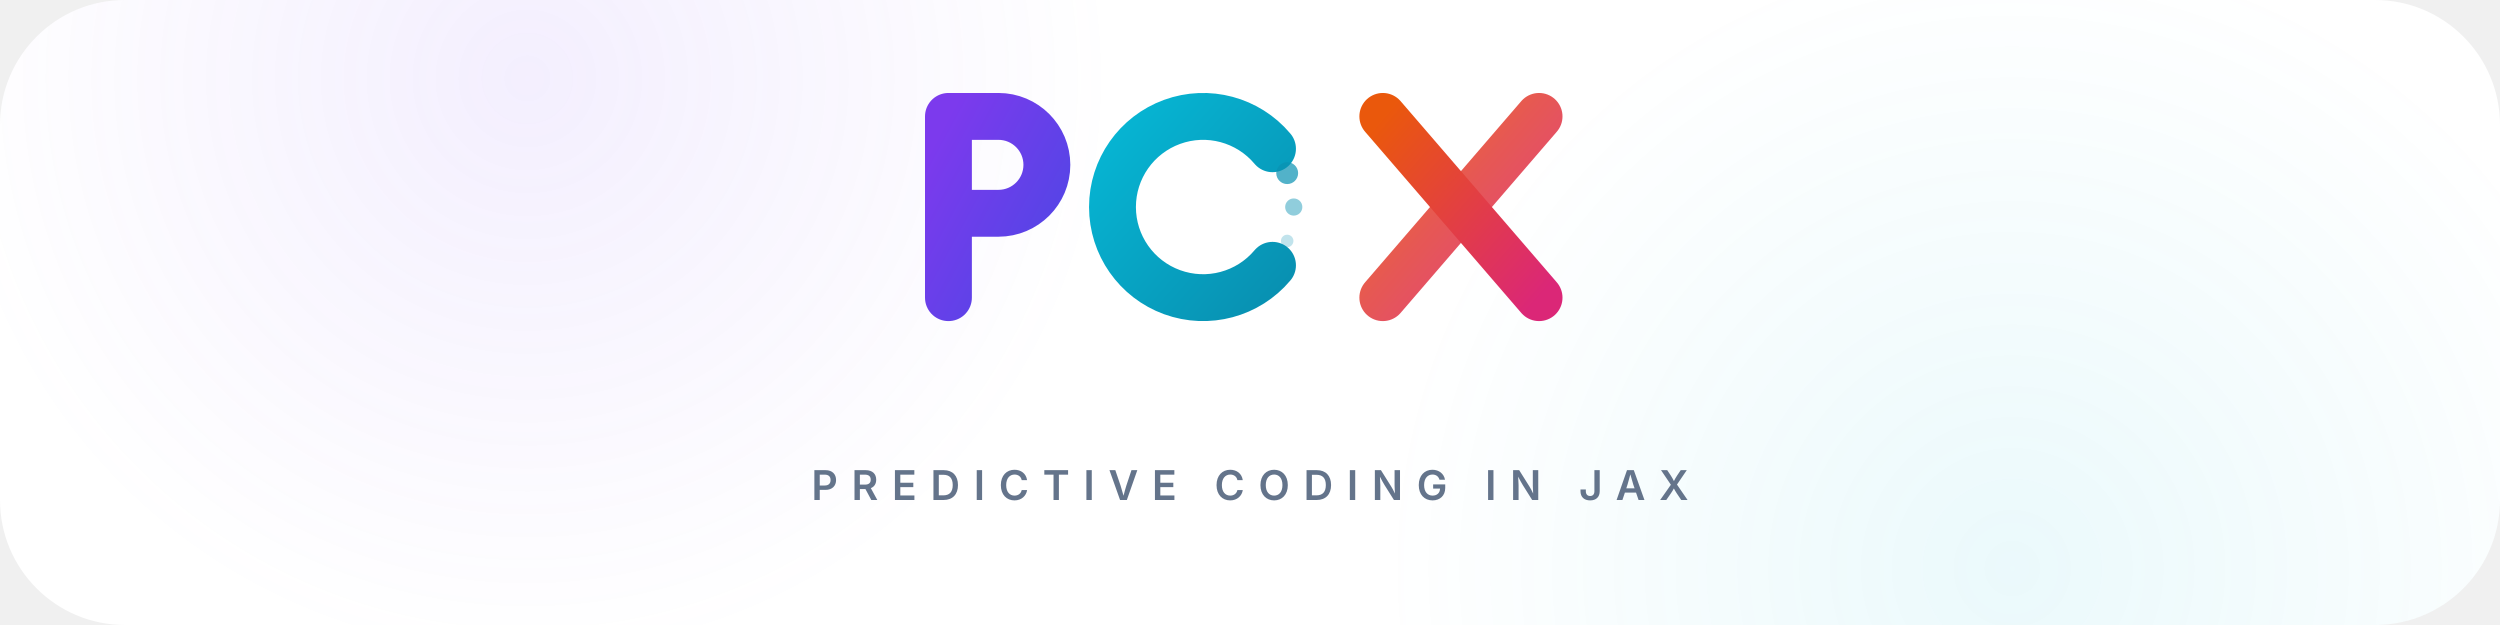
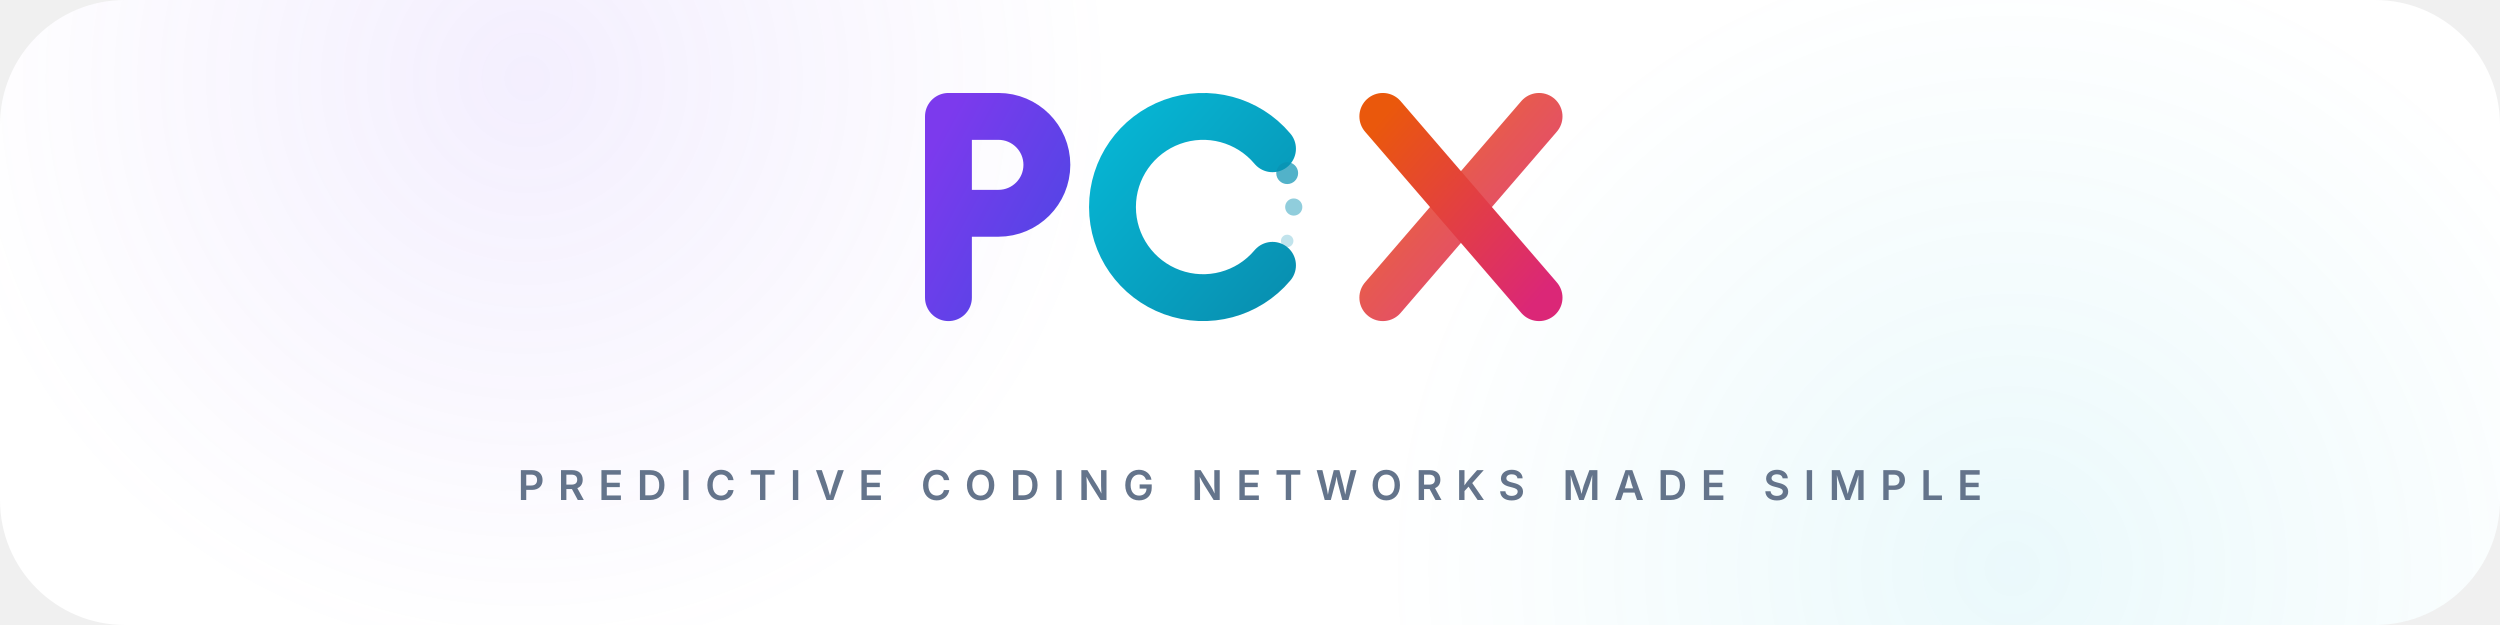
<svg xmlns="http://www.w3.org/2000/svg" viewBox="0 0 1280 320" width="1280" height="320">
  <defs>
    <linearGradient id="lP" x1="0" y1="0" x2="1" y2="1">
      <stop offset="0" stop-color="#7C3AED" />
      <stop offset="1" stop-color="#4F46E5" />
    </linearGradient>
    <linearGradient id="lC" x1="0" y1="0" x2="1" y2="1">
      <stop offset="0" stop-color="#06B6D4" />
      <stop offset="1" stop-color="#0891B2" />
    </linearGradient>
    <linearGradient id="lX" x1="0" y1="0" x2="1" y2="1">
      <stop offset="0" stop-color="#EA580C" />
      <stop offset="1" stop-color="#DB2777" />
    </linearGradient>
    <radialGradient id="lGlowV" cx="0.5" cy="0.5" r="0.5">
      <stop offset="0" stop-color="#8B5CF6" stop-opacity="0.10" />
      <stop offset="1" stop-color="#8B5CF6" stop-opacity="0" />
    </radialGradient>
    <radialGradient id="lGlowC" cx="0.5" cy="0.5" r="0.5">
      <stop offset="0" stop-color="#06B6D4" stop-opacity="0.08" />
      <stop offset="1" stop-color="#06B6D4" stop-opacity="0" />
    </radialGradient>
    <clipPath id="lRound">
      <rect width="1280" height="320" rx="64" />
    </clipPath>
  </defs>
  <g clip-path="url(#lRound)">
    <rect width="1280" height="320" fill="#FFFFFF" />
    <circle cx="270" cy="40" r="300" fill="url(#lGlowV)" />
    <circle cx="1030" cy="290" r="320" fill="url(#lGlowC)" />
  </g>
  <g transform="translate(452,26) scale(0.8)">
    <path d="M 42 158 L 42 42 L 74 42 A 31 31 0 0 1 74 104 L 42 104" stroke="url(#lP)" stroke-width="30" stroke-linecap="round" stroke-linejoin="round" fill="none" />
    <path d="M 249.4 62.7 A 58 58 0 1 0 249.4 137.3" stroke="url(#lC)" stroke-width="30" stroke-linecap="round" fill="none" />
    <g fill="#0891B2">
      <circle cx="258.8" cy="78.3" r="7" opacity="0.7" />
      <circle cx="263" cy="100" r="5.5" opacity="0.45" />
      <circle cx="258.8" cy="121.7" r="4" opacity="0.25" />
    </g>
    <g stroke-width="30" stroke-linecap="round" fill="none">
      <path d="M 320 42 L 420 158" stroke="url(#lX)" />
      <path d="M 420 42 L 320 158" stroke="url(#lX)" opacity="0.88" />
    </g>
  </g>
-   <text x="640" y="256" text-anchor="middle" font-family="'SF Pro Display','Segoe UI',system-ui,-apple-system,sans-serif" font-size="21" font-weight="600" letter-spacing="7" fill="#64748B">PREDICTIVE CODING IN JAX</text>
+   <text x="640" y="256" text-anchor="middle" font-family="'SF Pro Display','Segoe UI',system-ui,-apple-system,sans-serif" font-size="21" font-weight="600" letter-spacing="7" fill="#64748B">PREDICTIVE CODING NETWORKS MADE SIMPLE</text>
</svg>
